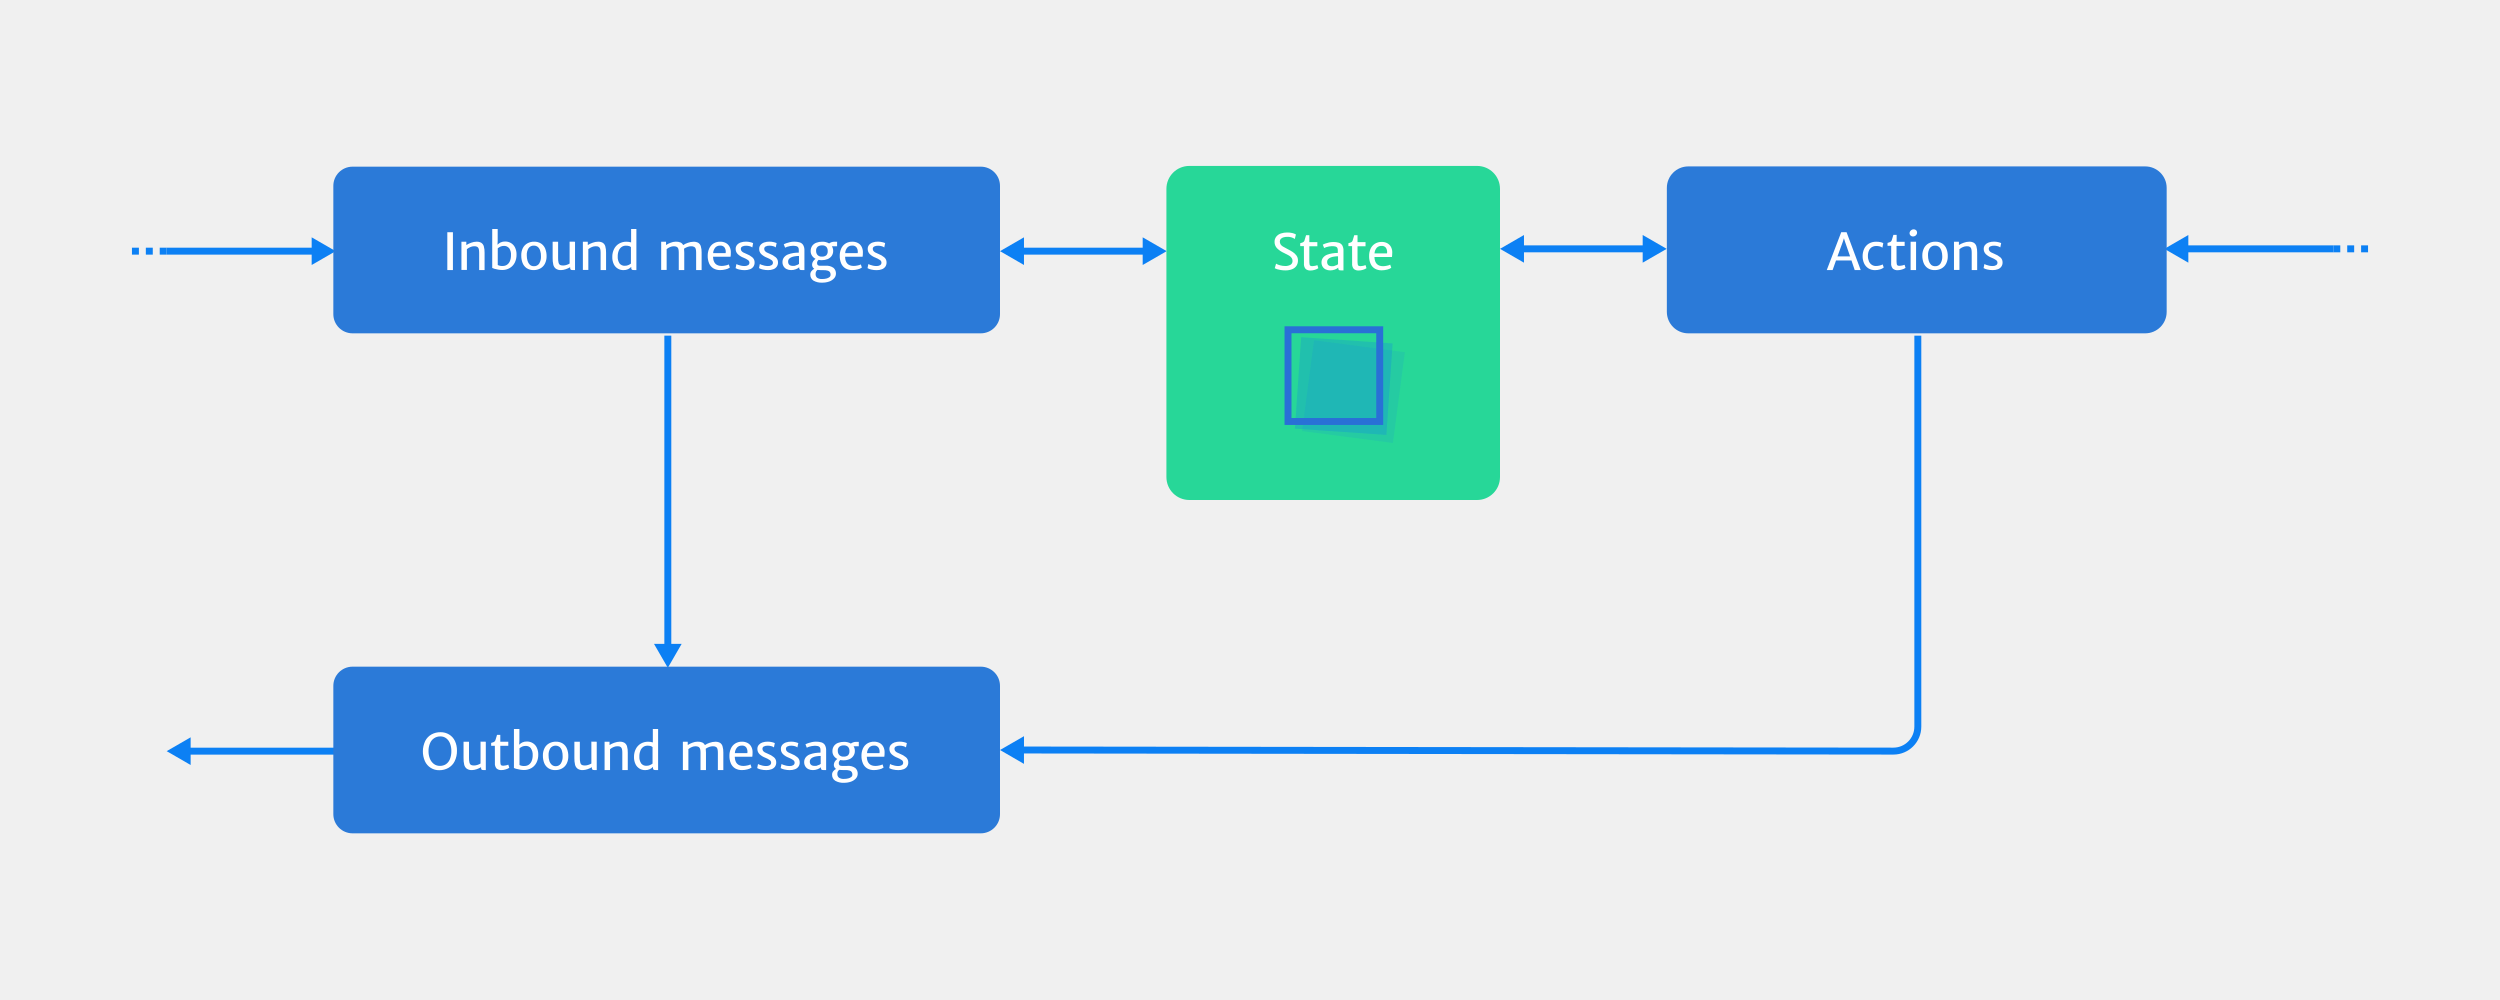
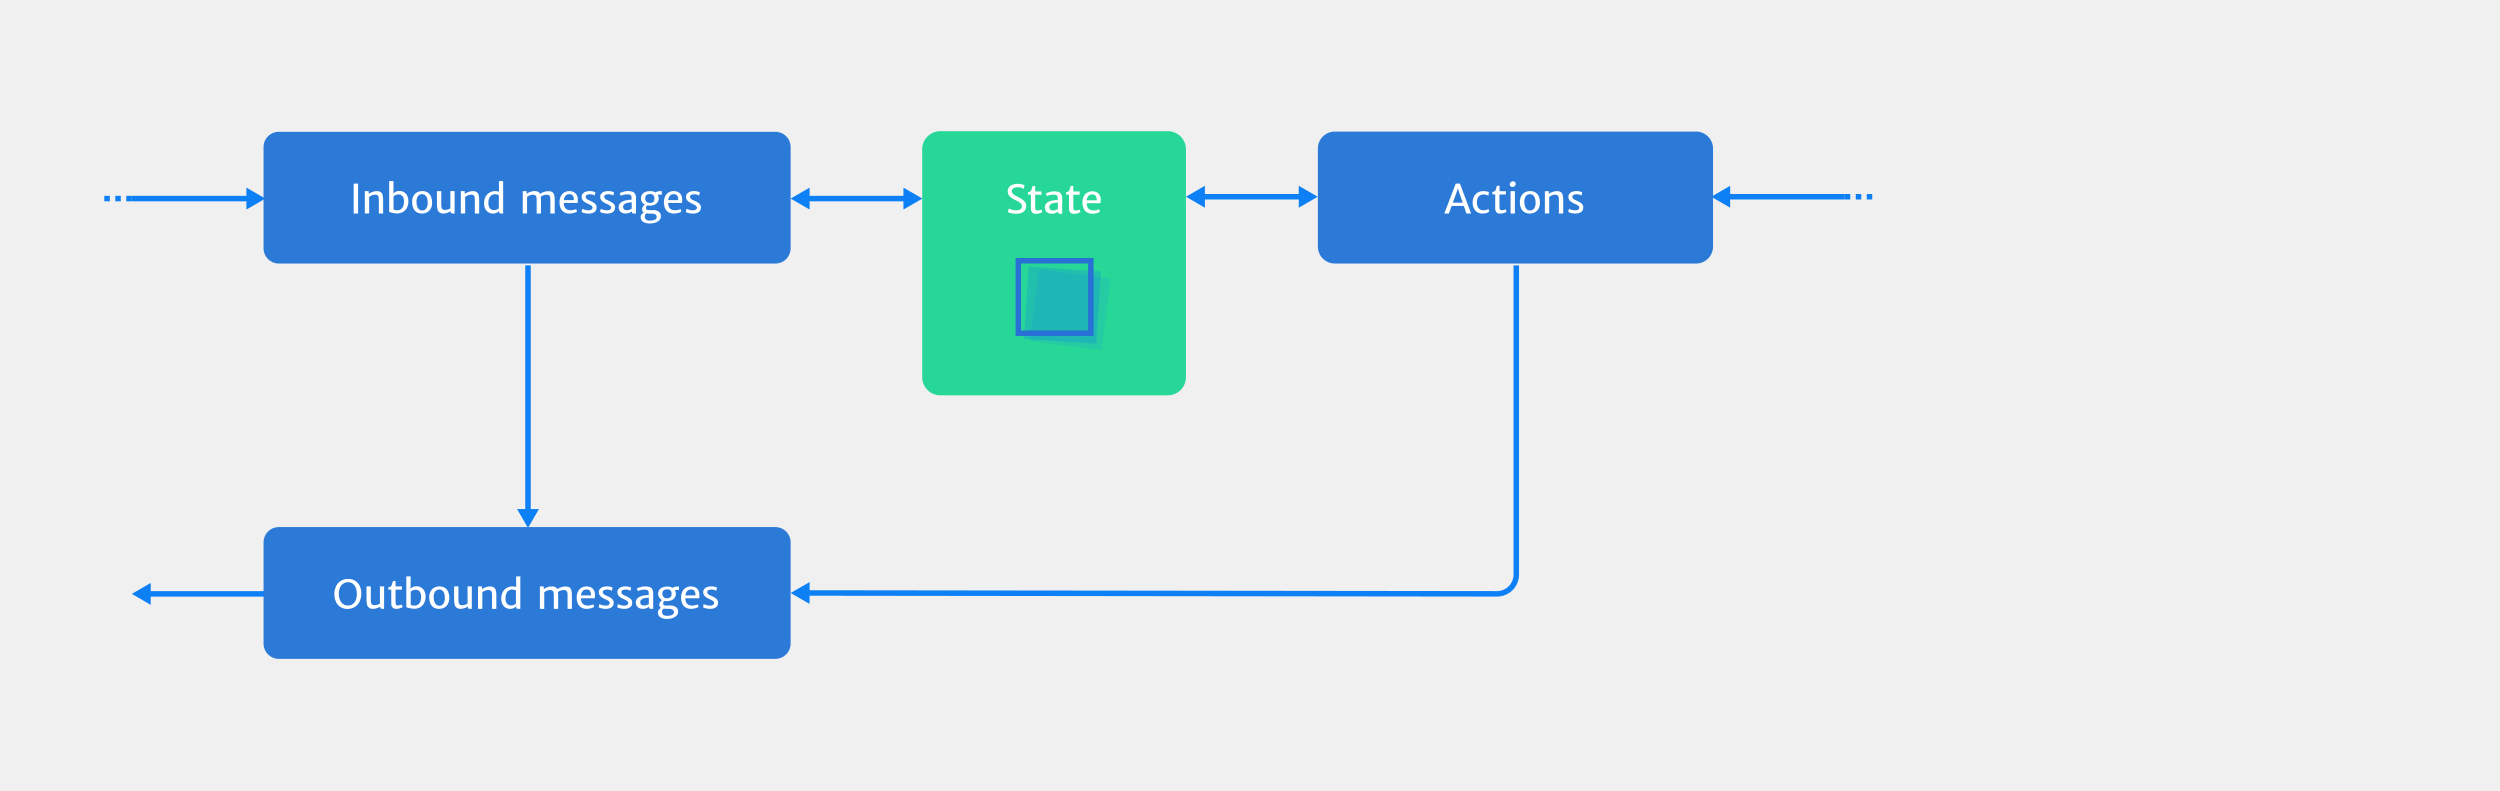
- <svg xmlns="http://www.w3.org/2000/svg" id="Layer_1" data-name="Layer 1" viewBox="0 0 1080 432">
+ <svg xmlns="http://www.w3.org/2000/svg" id="Layer_1" data-name="Layer 1" viewBox="0 0 1366 432">
  <defs>
    <style>.cls-1,.cls-9{fill:none;}.cls-1,.cls-3{stroke:#0c80f4;}.cls-1,.cls-3,.cls-9{stroke-miterlimit:10;stroke-width:3px;}.cls-2{fill:#0c80f4;}.cls-3,.cls-5{fill:#fff;}.cls-3{stroke-dasharray:3 3;}.cls-4{fill:#2b7ad8;}.cls-6{fill:#27d798;}.cls-7,.cls-8{fill:#0f6df7;}.cls-7{opacity:0.22;}.cls-8{opacity:0.11;}.cls-9{stroke:#2970d6;}</style>
  </defs>
  <line class="cls-1" x1="440.61" y1="108.5" x2="495.39" y2="108.5" />
  <polygon class="cls-2" points="442.36 114.48 432 108.5 442.36 102.52 442.36 114.48" />
  <polygon class="cls-2" points="493.64 114.48 504 108.5 493.64 102.52 493.64 114.48" />
  <line class="cls-1" x1="656.61" y1="107.5" x2="711.39" y2="107.5" />
  <polygon class="cls-2" points="658.36 113.48 648 107.5 658.36 101.52 658.36 113.48" />
  <polygon class="cls-2" points="709.64 113.48 720 107.5 709.64 101.52 709.64 113.48" />
  <line class="cls-1" x1="72" y1="108.5" x2="136.39" y2="108.5" />
  <polygon class="cls-2" points="134.64 114.48 145 108.5 134.64 102.52 134.64 114.48" />
  <line class="cls-3" x1="72" y1="108.5" x2="54" y2="108.5" />
  <line class="cls-3" x1="1008" y1="107.5" x2="1026" y2="107.5" />
  <line class="cls-1" x1="288.5" y1="145" x2="288.5" y2="279.89" />
  <polygon class="cls-2" points="282.52 278.14 288.5 288.5 294.48 278.14 282.52 278.14" />
  <path class="cls-1" d="M440.61,324l377.32.48a10.56,10.56,0,0,0,10.57-10.56V145" />
  <polygon class="cls-2" points="442.35 330 432 324 442.37 318.03 442.35 330" />
  <line class="cls-1" x1="145" y1="324.5" x2="80.61" y2="324.5" />
  <polygon class="cls-2" points="82.36 318.52 72 324.5 82.36 330.48 82.36 318.52" />
  <line class="cls-1" x1="1008" y1="107.5" x2="943.61" y2="107.5" />
  <polygon class="cls-2" points="945.36 101.52 935 107.5 945.36 113.48 945.36 101.52" />
  <rect class="cls-4" x="144" y="72" width="288" height="72" rx="8.3" />
  <rect class="cls-4" x="144" y="288" width="288" height="72" rx="8.3" />
  <path class="cls-5" d="M195.66,100.32v16.35h-2.42V100.32Z" />
  <path class="cls-5" d="M201.45,104.42v1.44a9.85,9.85,0,0,1,2.08-1,7,7,0,0,1,2.37-.45,3.82,3.82,0,0,1,2,.47,2.69,2.69,0,0,1,1.1,1.49,9.37,9.37,0,0,1,.34,2.78v7.52H207v-7.5a6.28,6.28,0,0,0-.17-1.61,1.49,1.49,0,0,0-.59-.89,2.15,2.15,0,0,0-1.24-.29h-.29a4,4,0,0,0-1.48.34,6.54,6.54,0,0,0-1.53.9v9h-2.36V104.42Z" />
  <path class="cls-5" d="M220.74,105a4.52,4.52,0,0,1,1.75,1.91,6.81,6.81,0,0,1,.65,3.14,7.42,7.42,0,0,1-.76,3.42,5.7,5.7,0,0,1-2.18,2.33,6.2,6.2,0,0,1-3.23.84,10.61,10.61,0,0,1-1.71-.15,14.08,14.08,0,0,1-1.62-.36,4.46,4.46,0,0,1-1-.37V98.93H215V104l-.08,1.72a4.83,4.83,0,0,1,1.36-1,4.48,4.48,0,0,1,2-.39A4.79,4.79,0,0,1,220.74,105Zm-.79,2.23a2.74,2.74,0,0,0-2.29-1,3.45,3.45,0,0,0-1.45.3,6,6,0,0,0-1.18.73v7.23a4.29,4.29,0,0,0,2.21.41,3.13,3.13,0,0,0,1.8-.54,3.52,3.52,0,0,0,1.25-1.58,6.38,6.38,0,0,0,.45-2.52A4.86,4.86,0,0,0,220,107.27Z" />
  <path class="cls-5" d="M225.86,107.17a4.89,4.89,0,0,1,2-2.06,5.79,5.79,0,0,1,2.88-.7,5.24,5.24,0,0,1,3.06.84,4.83,4.83,0,0,1,1.76,2.24,8.51,8.51,0,0,1,.56,3.16,6.87,6.87,0,0,1-.72,3.27,4.83,4.83,0,0,1-2,2.06,5.83,5.83,0,0,1-2.89.7,5.2,5.2,0,0,1-3-.84,4.83,4.83,0,0,1-1.76-2.24,8.51,8.51,0,0,1-.56-3.16A6.87,6.87,0,0,1,225.86,107.17Zm7.51,1.16a3.52,3.52,0,0,0-1-1.63,2.65,2.65,0,0,0-1.75-.59,2.62,2.62,0,0,0-2.28,1.09,5.34,5.34,0,0,0-.77,3.13,7.73,7.73,0,0,0,.34,2.38,3.85,3.85,0,0,0,1,1.68,2.52,2.52,0,0,0,1.73.61,2.58,2.58,0,0,0,2.28-1.13,5.53,5.53,0,0,0,.78-3.18A7.43,7.43,0,0,0,233.37,108.33Z" />
  <path class="cls-5" d="M248.41,104.42v12.26h-.92a2.33,2.33,0,0,1-.66-.07.59.59,0,0,1-.38-.27,1.1,1.1,0,0,1-.14-.61v-.3a9.85,9.85,0,0,1-1.93.88,6.48,6.48,0,0,1-2,.37,3.61,3.61,0,0,1-2.29-.63,3,3,0,0,1-1.07-1.73,11.76,11.76,0,0,1-.28-2.84v-7.06h2.36v7a7.67,7.67,0,0,0,.22,2.17,1.37,1.37,0,0,0,.68.9,3.31,3.31,0,0,0,1.34.21,4.69,4.69,0,0,0,1.46-.27,6,6,0,0,0,1.27-.57v-9.47Z" />
  <path class="cls-5" d="M253.93,104.42v1.44a9.85,9.85,0,0,1,2.08-1,7,7,0,0,1,2.37-.45,3.8,3.8,0,0,1,2,.47,2.69,2.69,0,0,1,1.1,1.49,9.37,9.37,0,0,1,.34,2.78v7.52h-2.36v-7.5a6.84,6.84,0,0,0-.16-1.61,1.55,1.55,0,0,0-.6-.89,2.15,2.15,0,0,0-1.24-.29h-.29a4,4,0,0,0-1.48.34,6.54,6.54,0,0,0-1.53.9v9h-2.36V104.42Z" />
  <path class="cls-5" d="M274.92,98.93v17.75h-1a2.4,2.4,0,0,1-.67-.07.66.66,0,0,1-.4-.27,1,1,0,0,1-.15-.61v-.44a4.77,4.77,0,0,1-1.37,1,4.48,4.48,0,0,1-2,.4,4.63,4.63,0,0,1-2.42-.64,4.52,4.52,0,0,1-1.75-1.91,6.83,6.83,0,0,1-.65-3.15,7.41,7.41,0,0,1,.76-3.41,5.63,5.63,0,0,1,2.15-2.33,6.2,6.2,0,0,1,3.22-.83,6.73,6.73,0,0,1,2,.3l0-.66V98.93Zm-7.27,14.89a2.73,2.73,0,0,0,2.28,1,3.69,3.69,0,0,0,1.46-.28,5.42,5.42,0,0,0,1.17-.66v-7.14a1.92,1.92,0,0,0-.86-.46,5.13,5.13,0,0,0-1.35-.15,3.12,3.12,0,0,0-1.79.54,3.55,3.55,0,0,0-1.25,1.59,6.38,6.38,0,0,0-.45,2.52A4.91,4.91,0,0,0,267.65,113.82Z" />
  <path class="cls-5" d="M301.61,104.87a2.65,2.65,0,0,1,1.13,1.47,8.54,8.54,0,0,1,.36,2.76v7.57h-2.37v-7.49a6.46,6.46,0,0,0-.17-1.65,1.37,1.37,0,0,0-.65-.87,2.86,2.86,0,0,0-1.41-.28,4.34,4.34,0,0,0-1.48.29,6,6,0,0,0-1.52.77,11.75,11.75,0,0,1,.1,1.66v7.57h-2.37v-7.49a6.46,6.46,0,0,0-.17-1.65,1.41,1.41,0,0,0-.66-.87,2.82,2.82,0,0,0-1.4-.28,4.16,4.16,0,0,0-1.48.33,5.9,5.9,0,0,0-1.53.91v9h-2.36V104.42h2.1l0,1.43a9.52,9.52,0,0,1,2-1,6.09,6.09,0,0,1,2.24-.45,4.84,4.84,0,0,1,2,.34,2.36,2.36,0,0,1,1.15,1.14,8.32,8.32,0,0,1,2.07-1,7.34,7.34,0,0,1,2.42-.44A3.9,3.9,0,0,1,301.61,104.87Z" />
  <path class="cls-5" d="M315.7,110.1a5.62,5.62,0,0,1-.1.8h-7.55s0,.12,0,.21c.12,2.52,1.36,3.78,3.74,3.78a8,8,0,0,0,1.63-.2,5.08,5.08,0,0,0,1.42-.46l.45,1.35a4.67,4.67,0,0,1-1.8.79,9.19,9.19,0,0,1-2.34.31,5.67,5.67,0,0,1-2.94-.73,4.63,4.63,0,0,1-1.85-2.12,8,8,0,0,1-.63-3.32,7.46,7.46,0,0,1,.63-3.14,4.9,4.9,0,0,1,1.85-2.17,5.4,5.4,0,0,1,3-.79,5,5,0,0,1,2.24.5,3.89,3.89,0,0,1,1.62,1.5,4.93,4.93,0,0,1,.65,2.41C315.72,109.37,315.71,109.79,315.7,110.1Zm-2.17-1.23a3.35,3.35,0,0,0-.56-2,2.16,2.16,0,0,0-1.89-.77,2.75,2.75,0,0,0-2,.76,4,4,0,0,0-1,2.48h5.39C313.52,109.12,313.53,109,313.53,108.87Z" />
  <path class="cls-5" d="M318.84,114.4a11.23,11.23,0,0,0,1.28.37,7.23,7.23,0,0,0,1.45.16,2.85,2.85,0,0,0,1.62-.39,1.23,1.23,0,0,0,.56-1.07,1.36,1.36,0,0,0-.64-1.13,9.06,9.06,0,0,0-1.88-1,7.36,7.36,0,0,1-2.52-1.56,3.06,3.06,0,0,1-.9-2.26,2.55,2.55,0,0,1,.59-1.72,3.54,3.54,0,0,1,1.58-1.06,6.92,6.92,0,0,1,2.26-.35,7.39,7.39,0,0,1,1.85.22,6,6,0,0,1,1.25.41L325,106.9a2.79,2.79,0,0,0-1.06-.52,5.54,5.54,0,0,0-1.58-.23,3.45,3.45,0,0,0-1.72.35,1.09,1.09,0,0,0-.6,1,1.5,1.5,0,0,0,.27.9,2.57,2.57,0,0,0,.78.66,11.91,11.91,0,0,0,1.33.6,8.87,8.87,0,0,1,2.57,1.49,2.79,2.79,0,0,1,1,2.23,3.07,3.07,0,0,1-.52,1.81,3.13,3.13,0,0,1-1.49,1.13,6.21,6.21,0,0,1-2.31.39,9.86,9.86,0,0,1-2.31-.27,4.71,4.71,0,0,1-1.58-.6l.35-1.76A4.6,4.6,0,0,0,318.84,114.4Z" />
  <path class="cls-5" d="M329,114.4a11,11,0,0,0,1.27.37,7.31,7.31,0,0,0,1.45.16,2.81,2.81,0,0,0,1.62-.39,1.22,1.22,0,0,0,.57-1.07,1.39,1.39,0,0,0-.64-1.13,9.46,9.46,0,0,0-1.89-1,7.56,7.56,0,0,1-2.52-1.56,3.05,3.05,0,0,1-.89-2.26,2.59,2.59,0,0,1,.58-1.72,3.57,3.57,0,0,1,1.59-1.06,6.81,6.81,0,0,1,2.25-.35,7.41,7.41,0,0,1,1.86.22,6.22,6.22,0,0,1,1.25.41l-.39,1.86a2.88,2.88,0,0,0-1.06-.52,5.59,5.59,0,0,0-1.58-.23,3.5,3.5,0,0,0-1.73.35,1.08,1.08,0,0,0-.59,1,1.5,1.5,0,0,0,.27.9,2.35,2.35,0,0,0,.78.66,12.52,12.52,0,0,0,1.32.6,8.8,8.8,0,0,1,2.58,1.49,2.82,2.82,0,0,1,1,2.23,3,3,0,0,1-2,2.94,6.12,6.12,0,0,1-2.3.39,9.89,9.89,0,0,1-2.32-.27,4.9,4.9,0,0,1-1.58-.6l.35-1.76A4.41,4.41,0,0,0,329,114.4Z" />
  <path class="cls-5" d="M345.51,104.72a2.67,2.67,0,0,1,1.47,1.15,4.36,4.36,0,0,1,.53,2.34v8.47h-1a2.75,2.75,0,0,1-.73-.07.64.64,0,0,1-.39-.3,1.57,1.57,0,0,1-.13-.75v-.09a4.51,4.51,0,0,1-1.48.85,5.45,5.45,0,0,1-2,.36,4.32,4.32,0,0,1-1.94-.42,3.1,3.1,0,0,1-1.33-1.2,3.42,3.42,0,0,1-.48-1.83,3.3,3.3,0,0,1,.63-2,4.07,4.07,0,0,1,1.75-1.31,11.43,11.43,0,0,1,2.26-.6,15.91,15.91,0,0,1,2.41-.19V108a2,2,0,0,0-.28-1.16,1.32,1.32,0,0,0-.82-.52,6.6,6.6,0,0,0-1.51-.14,6.84,6.84,0,0,0-1.19.13,10.52,10.52,0,0,0-1.26.32,3.87,3.87,0,0,0-.86.37l-.58-1.47a5.64,5.64,0,0,1,1-.44,13.21,13.21,0,0,1,1.68-.48,8.25,8.25,0,0,1,1.81-.21A7.59,7.59,0,0,1,345.51,104.72Zm-1.9,10a5.3,5.3,0,0,0,1-.36,1.91,1.91,0,0,0,.56-.36v-3.43a11.73,11.73,0,0,0-1.77.15,5.78,5.78,0,0,0-1.59.44,3.1,3.1,0,0,0-1,.73,1.66,1.66,0,0,0-.35,1.09c0,1.26.7,1.89,2.12,1.89A4.1,4.1,0,0,0,343.61,114.77Z" />
  <path class="cls-5" d="M361.62,106.38h-2.24a3.81,3.81,0,0,1,.55,2,3.67,3.67,0,0,1-.65,2.18,4.05,4.05,0,0,1-1.76,1.38,6.51,6.51,0,0,1-2.52.46,5.57,5.57,0,0,1-1.34-.14,1.71,1.71,0,0,0-.49.57,1.43,1.43,0,0,0-.19.71,1.23,1.23,0,0,0,.3,1,1.69,1.69,0,0,0,1.09.27h2.23a5.11,5.11,0,0,1,3.53.94,3.21,3.21,0,0,1,1,2.43,3,3,0,0,1-.8,2.06,5.14,5.14,0,0,1-2.14,1.39,8.83,8.83,0,0,1-3,.48,6.91,6.91,0,0,1-3.78-.88,3,3,0,0,1-1.36-2.66,2.26,2.26,0,0,1,.51-1.46,4,4,0,0,1,1.2-1,2,2,0,0,1-.94-1.82,2.58,2.58,0,0,1,.4-1.32,3.79,3.79,0,0,1,1.1-1.16,3.9,3.9,0,0,1-1.55-1.37,3.42,3.42,0,0,1-.56-1.94,3.85,3.85,0,0,1,.64-2.27,3.78,3.78,0,0,1,1.77-1.36,6.8,6.8,0,0,1,2.56-.45,5.6,5.6,0,0,1,3,.74,3.69,3.69,0,0,1,1-.53,4,4,0,0,1,1.26-.21h1.19Zm-8.48,10.21a2.38,2.38,0,0,0-.58.7,2.09,2.09,0,0,0-.21,1A2,2,0,0,0,353,120a3.55,3.55,0,0,0,2.2.54,7.29,7.29,0,0,0,1.8-.21,3.37,3.37,0,0,0,1.32-.61,1.24,1.24,0,0,0,.49-1,2.19,2.19,0,0,0-.25-1.12,1.59,1.59,0,0,0-.91-.66,5.73,5.73,0,0,0-1.87-.23h-1.09A13.47,13.47,0,0,1,353.14,116.59Zm3.79-6.27a2.32,2.32,0,0,0,.64-1.87,2.53,2.53,0,0,0-.6-1.82,2.42,2.42,0,0,0-1.81-.62,3.09,3.09,0,0,0-1.89.53,2.14,2.14,0,0,0-.71,1.86,2.53,2.53,0,0,0,.61,1.76,2.38,2.38,0,0,0,1.88.7A2.83,2.83,0,0,0,356.93,110.32Z" />
  <path class="cls-5" d="M372.74,110.1a5.62,5.62,0,0,1-.1.8h-7.55a1.22,1.22,0,0,1,0,.21q.18,3.78,3.74,3.78a8,8,0,0,0,1.63-.2,5.08,5.08,0,0,0,1.42-.46l.45,1.35a4.62,4.62,0,0,1-1.79.79,9.32,9.32,0,0,1-2.35.31,5.67,5.67,0,0,1-2.94-.73,4.63,4.63,0,0,1-1.85-2.12,8,8,0,0,1-.63-3.32,7.46,7.46,0,0,1,.63-3.14,5,5,0,0,1,1.86-2.17,5.36,5.36,0,0,1,3-.79,5,5,0,0,1,2.24.5,3.83,3.83,0,0,1,1.62,1.5,4.93,4.93,0,0,1,.65,2.41C372.76,109.37,372.75,109.79,372.74,110.1Zm-2.17-1.23a3.35,3.35,0,0,0-.56-2,2.16,2.16,0,0,0-1.89-.77,2.71,2.71,0,0,0-2,.76,4,4,0,0,0-1,2.48h5.4C370.56,109.12,370.57,109,370.57,108.87Z" />
  <path class="cls-5" d="M375.88,114.4a11.23,11.23,0,0,0,1.28.37,7.23,7.23,0,0,0,1.45.16,2.85,2.85,0,0,0,1.62-.39,1.23,1.23,0,0,0,.56-1.07,1.36,1.36,0,0,0-.64-1.13,9.33,9.33,0,0,0-1.88-1,7.36,7.36,0,0,1-2.52-1.56,3.06,3.06,0,0,1-.9-2.26,2.55,2.55,0,0,1,.59-1.72,3.54,3.54,0,0,1,1.58-1.06,6.92,6.92,0,0,1,2.26-.35,7.39,7.39,0,0,1,1.85.22,6,6,0,0,1,1.25.41L382,106.9a2.79,2.79,0,0,0-1.06-.52,5.59,5.59,0,0,0-1.58-.23,3.45,3.45,0,0,0-1.72.35,1.09,1.09,0,0,0-.6,1,1.5,1.5,0,0,0,.27.9,2.57,2.57,0,0,0,.78.66,12.52,12.52,0,0,0,1.32.6,8.8,8.8,0,0,1,2.58,1.49,2.79,2.79,0,0,1,1,2.23,3.07,3.07,0,0,1-.52,1.81,3.13,3.13,0,0,1-1.49,1.13,6.21,6.21,0,0,1-2.31.39,9.86,9.86,0,0,1-2.31-.27,4.88,4.88,0,0,1-1.59-.6l.36-1.76A4.22,4.22,0,0,0,375.88,114.4Z" />
  <rect class="cls-4" x="720.08" y="71.89" width="215.92" height="72.11" rx="9.27" />
  <path class="cls-5" d="M799.84,112.53h-6.69l-1.46,4.14h-2.53l6.25-16.35h2.31l6.1,16.35h-2.59Zm-.6-1.78-2.2-6.34-.46-1.48-.47,1.48-2.32,6.34Z" />
  <path class="cls-5" d="M812.42,104.61a4.06,4.06,0,0,1,1.16.43L813.2,107a3.3,3.3,0,0,0-1.16-.56,6.11,6.11,0,0,0-1.59-.18,3.45,3.45,0,0,0-1.72.45,3.29,3.29,0,0,0-1.29,1.43,5.29,5.29,0,0,0-.5,2.44,5.55,5.55,0,0,0,.45,2.34,3.41,3.41,0,0,0,1.24,1.49,3.15,3.15,0,0,0,1.76.5,6.43,6.43,0,0,0,1.65-.21,5.17,5.17,0,0,0,1.27-.47l.48,1.31a4.06,4.06,0,0,1-1.58.84,7.4,7.4,0,0,1-2.17.32,5.26,5.26,0,0,1-2.9-.78,5,5,0,0,1-1.85-2.14,7.15,7.15,0,0,1-.64-3.09,7.55,7.55,0,0,1,.67-3.21,5.16,5.16,0,0,1,2-2.23,6,6,0,0,1,3.24-.82A7.88,7.88,0,0,1,812.42,104.61Z" />
  <path class="cls-5" d="M817,106.2h-1.59v-1.27l.39-.12c.33-.09.57-.18.73-.24a1.13,1.13,0,0,0,.41-.27,1.26,1.26,0,0,0,.29-.48c.11-.28.26-.8.47-1.54l.24-.81h1.41v3h3.46v1.78H819.3v6.09a10.6,10.6,0,0,0,.1,1.7.89.89,0,0,0,.36.65,2,2,0,0,0,.9.15,5.17,5.17,0,0,0,1.12-.15,4.94,4.94,0,0,0,1-.3l.41,1.34a5,5,0,0,1-1.51.69,6.1,6.1,0,0,1-1.87.31,3,3,0,0,1-2.09-.66,3.14,3.14,0,0,1-.74-2.4Z" />
  <path class="cls-5" d="M825.18,99.91a1.84,1.84,0,0,1,.66-.61,1.71,1.71,0,0,1,.83-.23,1.5,1.5,0,0,1,1.12.41,1.44,1.44,0,0,1,.39,1,1.52,1.52,0,0,1-.25.86,1.67,1.67,0,0,1-.64.6,1.71,1.71,0,0,1-.85.22,1.6,1.6,0,0,1-.75-.18,1.45,1.45,0,0,1-.56-.51,1.49,1.49,0,0,1-.2-.76A1.5,1.5,0,0,1,825.18,99.91Zm2.56,4.51v12.25h-2.36V104.42Z" />
  <path class="cls-5" d="M831.18,107.17a4.89,4.89,0,0,1,2-2.06,5.79,5.79,0,0,1,2.88-.7,5.21,5.21,0,0,1,3.06.84,4.83,4.83,0,0,1,1.76,2.24,8.51,8.51,0,0,1,.56,3.16,6.87,6.87,0,0,1-.72,3.27,4.83,4.83,0,0,1-2,2.06,5.83,5.83,0,0,1-2.89.7,5.2,5.2,0,0,1-3.05-.84A4.83,4.83,0,0,1,831,113.6a8.51,8.51,0,0,1-.56-3.16A6.87,6.87,0,0,1,831.18,107.17Zm7.52,1.16a3.62,3.62,0,0,0-1-1.63,2.65,2.65,0,0,0-1.75-.59,2.6,2.6,0,0,0-2.27,1.09,5.34,5.34,0,0,0-.78,3.13,7.73,7.73,0,0,0,.34,2.38,3.85,3.85,0,0,0,1,1.68A2.54,2.54,0,0,0,836,115a2.58,2.58,0,0,0,2.28-1.13,5.53,5.53,0,0,0,.78-3.18A7.73,7.73,0,0,0,838.7,108.33Z" />
  <path class="cls-5" d="M846.25,104.42v1.44a9.85,9.85,0,0,1,2.08-1,7,7,0,0,1,2.37-.45,3.82,3.82,0,0,1,2,.47,2.69,2.69,0,0,1,1.1,1.49,9.37,9.37,0,0,1,.34,2.78v7.52h-2.36v-7.5a6.28,6.28,0,0,0-.17-1.61,1.49,1.49,0,0,0-.59-.89,2.15,2.15,0,0,0-1.24-.29h-.29a4,4,0,0,0-1.48.34,6.54,6.54,0,0,0-1.53.9v9h-2.36V104.42Z" />
  <path class="cls-5" d="M858,114.4a11.23,11.23,0,0,0,1.28.37,7.23,7.23,0,0,0,1.45.16,2.85,2.85,0,0,0,1.62-.39,1.21,1.21,0,0,0,.56-1.07,1.36,1.36,0,0,0-.64-1.13,9.06,9.06,0,0,0-1.88-1,7.56,7.56,0,0,1-2.52-1.56,3.06,3.06,0,0,1-.9-2.26,2.6,2.6,0,0,1,.59-1.72,3.59,3.59,0,0,1,1.58-1.06,6.92,6.92,0,0,1,2.26-.35,7.41,7.41,0,0,1,1.86.22,5.86,5.86,0,0,1,1.24.41l-.38,1.86a2.85,2.85,0,0,0-1.07-.52,5.54,5.54,0,0,0-1.58-.23,3.48,3.48,0,0,0-1.72.35,1.09,1.09,0,0,0-.6,1,1.51,1.51,0,0,0,.28.9,2.35,2.35,0,0,0,.78.66,10.88,10.88,0,0,0,1.32.6,9.07,9.07,0,0,1,2.58,1.49,2.82,2.82,0,0,1,1,2.23,3,3,0,0,1-2,2.94,6.19,6.19,0,0,1-2.3.39,9.89,9.89,0,0,1-2.32-.27,4.8,4.8,0,0,1-1.58-.6l.35-1.76A4.6,4.6,0,0,0,858,114.4Z" />
  <path class="cls-5" d="M183.71,320.07a6.76,6.76,0,0,1,2.73-2.82,7.89,7.89,0,0,1,3.87-.94,6.94,6.94,0,0,1,3.72,1,6.52,6.52,0,0,1,2.49,2.77,9.4,9.4,0,0,1,.89,4.19,10,10,0,0,1-1,4.6,6.66,6.66,0,0,1-2.69,2.86,7.79,7.79,0,0,1-3.93,1,6.63,6.63,0,0,1-6.23-3.9,10.52,10.52,0,0,1,.13-8.71Zm10.72,1.17a5.11,5.11,0,0,0-1.61-2.26,4,4,0,0,0-2.59-.85A4.71,4.71,0,0,0,185.8,321a8.31,8.31,0,0,0-.68,3.54,8.43,8.43,0,0,0,.57,3.14,5.32,5.32,0,0,0,1.69,2.31,4.23,4.23,0,0,0,2.68.87,4.64,4.64,0,0,0,2.61-.74,4.74,4.74,0,0,0,1.71-2.2,9.18,9.18,0,0,0,.6-3.52A8.59,8.59,0,0,0,194.43,321.24Z" />
  <path class="cls-5" d="M209.87,320.42v12.26H209a2.45,2.45,0,0,1-.67-.07.62.62,0,0,1-.38-.27,1.11,1.11,0,0,1-.13-.61v-.3a10.13,10.13,0,0,1-1.93.88,6.59,6.59,0,0,1-2,.37,3.63,3.63,0,0,1-2.29-.63,3.06,3.06,0,0,1-1.07-1.73,11.76,11.76,0,0,1-.28-2.84v-7.06h2.36v7a8,8,0,0,0,.22,2.16,1.4,1.4,0,0,0,.68.9,3.37,3.37,0,0,0,1.35.21,4.63,4.63,0,0,0,1.45-.27,6.07,6.07,0,0,0,1.28-.57v-9.47Z" />
  <path class="cls-5" d="M213.77,322.2h-1.59v-1.27l.39-.12c.33-.09.57-.18.73-.24a1,1,0,0,0,.41-.27,1.26,1.26,0,0,0,.29-.48c.11-.28.26-.8.47-1.54l.24-.81h1.42v2.95h3.45v1.78h-3.45v6.09a10.93,10.93,0,0,0,.09,1.7.92.92,0,0,0,.36.65,2,2,0,0,0,.9.15,5.17,5.17,0,0,0,1.12-.15,4.72,4.72,0,0,0,1-.3l.41,1.34a5,5,0,0,1-1.51.69,6.1,6.1,0,0,1-1.87.31,3,3,0,0,1-2.09-.66,3.14,3.14,0,0,1-.74-2.4Z" />
  <path class="cls-5" d="M230.12,321a4.46,4.46,0,0,1,1.75,1.91,6.81,6.81,0,0,1,.66,3.14,7.42,7.42,0,0,1-.77,3.42,5.62,5.62,0,0,1-2.17,2.33,6.21,6.21,0,0,1-3.24.84,10.39,10.39,0,0,1-1.7-.15,13.82,13.82,0,0,1-1.63-.36,4.32,4.32,0,0,1-1-.37V314.93h2.36V320l-.09,1.72a5,5,0,0,1,1.36-1,4.56,4.56,0,0,1,2-.39A4.77,4.77,0,0,1,230.12,321Zm-.79,2.23a2.73,2.73,0,0,0-2.29-1,3.52,3.52,0,0,0-1.45.3,5.66,5.66,0,0,0-1.17.73v7.23a4.25,4.25,0,0,0,2.2.41,3.16,3.16,0,0,0,1.81-.54,3.51,3.51,0,0,0,1.24-1.58,6.38,6.38,0,0,0,.45-2.52A4.79,4.79,0,0,0,229.33,323.27Z" />
  <path class="cls-5" d="M235.25,323.17a4.87,4.87,0,0,1,2-2.06,5.85,5.85,0,0,1,2.88-.7,5.21,5.21,0,0,1,3.06.84,4.83,4.83,0,0,1,1.76,2.24,8.32,8.32,0,0,1,.56,3.16,6.87,6.87,0,0,1-.72,3.27,4.87,4.87,0,0,1-2,2.06,5.86,5.86,0,0,1-2.89.7,5.18,5.18,0,0,1-3.05-.84,4.85,4.85,0,0,1-1.77-2.24,8.52,8.52,0,0,1-.55-3.16A6.75,6.75,0,0,1,235.25,323.17Zm7.51,1.16a3.54,3.54,0,0,0-1-1.63,2.9,2.9,0,0,0-4,.5,5.34,5.34,0,0,0-.78,3.13,8,8,0,0,0,.34,2.38,3.78,3.78,0,0,0,1.05,1.68A2.51,2.51,0,0,0,240,331a2.57,2.57,0,0,0,2.27-1.13,5.45,5.45,0,0,0,.79-3.18A7.72,7.72,0,0,0,242.76,324.33Z" />
  <path class="cls-5" d="M257.79,320.42v12.26h-.91a2.45,2.45,0,0,1-.67-.07.62.62,0,0,1-.38-.27,1.11,1.11,0,0,1-.13-.61v-.3a10.13,10.13,0,0,1-1.93.88,6.59,6.59,0,0,1-2,.37,3.63,3.63,0,0,1-2.29-.63,3.06,3.06,0,0,1-1.07-1.73,11.76,11.76,0,0,1-.28-2.84v-7.06h2.36v7a8,8,0,0,0,.22,2.16,1.4,1.4,0,0,0,.68.9,3.37,3.37,0,0,0,1.35.21,4.63,4.63,0,0,0,1.45-.27,6.07,6.07,0,0,0,1.28-.57v-9.47Z" />
  <path class="cls-5" d="M263.32,320.42v1.44a9.85,9.85,0,0,1,2.08-1,6.88,6.88,0,0,1,2.36-.45,3.8,3.8,0,0,1,2,.47,2.69,2.69,0,0,1,1.1,1.49,9,9,0,0,1,.34,2.78v7.52h-2.36v-7.5a6.34,6.34,0,0,0-.16-1.61,1.58,1.58,0,0,0-.59-.89,2.18,2.18,0,0,0-1.25-.29h-.29a3.86,3.86,0,0,0-1.47.34,6.41,6.41,0,0,0-1.54.9v9.05h-2.36V320.42Z" />
  <path class="cls-5" d="M284.3,314.93v17.75h-1a2.45,2.45,0,0,1-.67-.07.66.66,0,0,1-.4-.27,1.1,1.1,0,0,1-.14-.61v-.44a5,5,0,0,1-1.38,1,4.45,4.45,0,0,1-2,.4,4.68,4.68,0,0,1-2.42-.64,4.44,4.44,0,0,1-1.74-1.91,6.83,6.83,0,0,1-.66-3.15,7.41,7.41,0,0,1,.76-3.41,5.66,5.66,0,0,1,2.16-2.33,6.16,6.16,0,0,1,3.21-.83,6.68,6.68,0,0,1,2,.3l0-.66v-5.12ZM277,329.82a2.71,2.71,0,0,0,2.28,1,3.64,3.64,0,0,0,1.45-.28,5.42,5.42,0,0,0,1.17-.66v-7.14a1.87,1.87,0,0,0-.86-.46,5.11,5.11,0,0,0-1.34-.15,3.13,3.13,0,0,0-1.8.54,3.54,3.54,0,0,0-1.24,1.59,6.38,6.38,0,0,0-.45,2.52A4.85,4.85,0,0,0,277,329.82Z" />
  <path class="cls-5" d="M311,320.87a2.63,2.63,0,0,1,1.12,1.47,8.54,8.54,0,0,1,.36,2.76v7.57h-2.36v-7.49a6,6,0,0,0-.18-1.65,1.37,1.37,0,0,0-.65-.87,2.81,2.81,0,0,0-1.41-.28,4.38,4.38,0,0,0-1.48.29,6.21,6.21,0,0,0-1.52.77,11.75,11.75,0,0,1,.1,1.66v7.57h-2.36v-7.49a6,6,0,0,0-.18-1.65,1.41,1.41,0,0,0-.66-.87,2.79,2.79,0,0,0-1.4-.28,4.11,4.11,0,0,0-1.47.33,5.59,5.59,0,0,0-1.53.91v9.05H295V320.42h2.11v1.43a9.78,9.78,0,0,1,2-1,6.09,6.09,0,0,1,2.24-.45,4.77,4.77,0,0,1,2,.34,2.38,2.38,0,0,1,1.16,1.14,8.07,8.07,0,0,1,2.06-1,7.44,7.44,0,0,1,2.43-.44A3.9,3.9,0,0,1,311,320.87Z" />
  <path class="cls-5" d="M325.08,326.1a5.62,5.62,0,0,1-.1.8h-7.55a1.22,1.22,0,0,1,0,.21q.18,3.78,3.74,3.78a8,8,0,0,0,1.63-.2,5.08,5.08,0,0,0,1.42-.46l.45,1.35a4.62,4.62,0,0,1-1.79.79,9.24,9.24,0,0,1-2.34.31,5.68,5.68,0,0,1-2.95-.73,4.69,4.69,0,0,1-1.85-2.12,8,8,0,0,1-.63-3.32,7.46,7.46,0,0,1,.63-3.14,5,5,0,0,1,1.86-2.17,5.36,5.36,0,0,1,3-.79,5,5,0,0,1,2.24.5,3.78,3.78,0,0,1,1.62,1.5,4.82,4.82,0,0,1,.65,2.41C325.1,325.37,325.09,325.79,325.08,326.1Zm-2.17-1.23a3.42,3.42,0,0,0-.55-2,2.16,2.16,0,0,0-1.9-.77,2.72,2.72,0,0,0-2,.76,3.93,3.93,0,0,0-1,2.48h5.39C322.9,325.12,322.91,325,322.91,324.87Z" />
  <path class="cls-5" d="M328.23,330.4a9.33,9.33,0,0,0,1.27.37,7.23,7.23,0,0,0,1.45.16,2.81,2.81,0,0,0,1.62-.39,1.21,1.21,0,0,0,.56-1.07,1.39,1.39,0,0,0-.63-1.13,9.46,9.46,0,0,0-1.89-1,7.56,7.56,0,0,1-2.52-1.56,3.06,3.06,0,0,1-.9-2.26,2.6,2.6,0,0,1,.59-1.72,3.59,3.59,0,0,1,1.58-1.06,6.92,6.92,0,0,1,2.26-.35,7.41,7.41,0,0,1,1.86.22,5.86,5.86,0,0,1,1.24.41l-.38,1.86a2.85,2.85,0,0,0-1.07-.52,5.47,5.47,0,0,0-1.57-.23,3.5,3.5,0,0,0-1.73.35,1.08,1.08,0,0,0-.59,1,1.5,1.5,0,0,0,.27.9,2.35,2.35,0,0,0,.78.66,11.64,11.64,0,0,0,1.32.6,9.07,9.07,0,0,1,2.58,1.49,2.82,2.82,0,0,1,1,2.23,3.12,3.12,0,0,1-.52,1.81,3.16,3.16,0,0,1-1.5,1.13,6.15,6.15,0,0,1-2.3.39,9.89,9.89,0,0,1-2.32-.27,4.9,4.9,0,0,1-1.58-.6l.35-1.76A4.41,4.41,0,0,0,328.23,330.4Z" />
  <path class="cls-5" d="M338.37,330.4a9.5,9.5,0,0,0,1.28.37,7.23,7.23,0,0,0,1.45.16,2.85,2.85,0,0,0,1.62-.39,1.23,1.23,0,0,0,.56-1.07,1.37,1.37,0,0,0-.64-1.13,9.33,9.33,0,0,0-1.88-1,7.36,7.36,0,0,1-2.52-1.56,3.06,3.06,0,0,1-.9-2.26,2.6,2.6,0,0,1,.59-1.72,3.54,3.54,0,0,1,1.58-1.06,6.92,6.92,0,0,1,2.26-.35,7.39,7.39,0,0,1,1.85.22,6,6,0,0,1,1.25.41l-.39,1.86a2.79,2.79,0,0,0-1.06-.52,5.59,5.59,0,0,0-1.58-.23,3.45,3.45,0,0,0-1.72.35,1.09,1.09,0,0,0-.6,1,1.5,1.5,0,0,0,.27.9,2.57,2.57,0,0,0,.78.66,12.52,12.52,0,0,0,1.32.6,8.8,8.8,0,0,1,2.58,1.49,2.79,2.79,0,0,1,1,2.23,3,3,0,0,1-.52,1.81,3.13,3.13,0,0,1-1.49,1.13,6.21,6.21,0,0,1-2.31.39,9.86,9.86,0,0,1-2.31-.27,4.88,4.88,0,0,1-1.59-.6l.36-1.76A4.22,4.22,0,0,0,338.37,330.4Z" />
  <path class="cls-5" d="M354.89,320.72a2.7,2.7,0,0,1,1.48,1.15,4.36,4.36,0,0,1,.52,2.34v8.47h-1a2.65,2.65,0,0,1-.73-.07.59.59,0,0,1-.39-.3,1.55,1.55,0,0,1-.14-.75v-.09a4.4,4.4,0,0,1-1.48.85,5.41,5.41,0,0,1-2,.36,4.35,4.35,0,0,1-1.94-.42,3.16,3.16,0,0,1-1.33-1.2,3.42,3.42,0,0,1-.48-1.83,3.3,3.3,0,0,1,.63-2,4.1,4.1,0,0,1,1.76-1.31,11.25,11.25,0,0,1,2.26-.6,15.68,15.68,0,0,1,2.4-.19V324a2,2,0,0,0-.27-1.16,1.38,1.38,0,0,0-.83-.52,6.54,6.54,0,0,0-1.51-.14,7,7,0,0,0-1.19.13,10.35,10.35,0,0,0-1.25.32,4,4,0,0,0-.87.37l-.58-1.47a5.83,5.83,0,0,1,1-.44,13,13,0,0,1,1.67-.48,8.32,8.32,0,0,1,1.81-.21A7.54,7.54,0,0,1,354.89,320.72Zm-1.9,10a5.41,5.41,0,0,0,1-.36,2,2,0,0,0,.55-.36v-3.43a12,12,0,0,0-1.77.15,5.8,5.8,0,0,0-1.58.44,2.9,2.9,0,0,0-1,.73,1.61,1.61,0,0,0-.36,1.09c0,1.26.71,1.89,2.12,1.89A4,4,0,0,0,353,330.77Z" />
  <path class="cls-5" d="M371,322.38h-2.25a3.72,3.72,0,0,1,.55,2,3.67,3.67,0,0,1-.64,2.18A4,4,0,0,1,366.9,328a6.47,6.47,0,0,1-2.52.46,5.49,5.49,0,0,1-1.33-.14,1.73,1.73,0,0,0-.5.57,1.43,1.43,0,0,0-.19.71,1.2,1.2,0,0,0,.31,1,1.65,1.65,0,0,0,1.09.27H366a5.1,5.1,0,0,1,3.53.94,3.17,3.17,0,0,1,1,2.43,3,3,0,0,1-.79,2.07,5.26,5.26,0,0,1-2.15,1.38,8.79,8.79,0,0,1-3,.48,6.85,6.85,0,0,1-3.77-.88,3,3,0,0,1-1.36-2.66,2.31,2.31,0,0,1,.5-1.46,3.91,3.91,0,0,1,1.21-1,2,2,0,0,1-.95-1.82,2.68,2.68,0,0,1,.4-1.32,3.71,3.71,0,0,1,1.11-1.16,4,4,0,0,1-1.56-1.37,3.5,3.5,0,0,1-.56-1.94,3.85,3.85,0,0,1,.64-2.27,3.78,3.78,0,0,1,1.77-1.36,6.84,6.84,0,0,1,2.56-.45,5.64,5.64,0,0,1,3,.74,3.43,3.43,0,0,1,1-.53,3.87,3.87,0,0,1,1.26-.21H371Zm-8.49,10.21a2.51,2.51,0,0,0-.57.7,2.09,2.09,0,0,0-.21,1,2,2,0,0,0,.68,1.66,3.57,3.57,0,0,0,2.21.54,7.29,7.29,0,0,0,1.8-.21,3.39,3.39,0,0,0,1.31-.61,1.25,1.25,0,0,0,.5-1,2.18,2.18,0,0,0-.26-1.12,1.56,1.56,0,0,0-.91-.66,5.7,5.7,0,0,0-1.86-.23h-1.1A13.47,13.47,0,0,1,362.52,332.59Zm3.8-6.27a2.32,2.32,0,0,0,.64-1.87,2.53,2.53,0,0,0-.6-1.82,2.44,2.44,0,0,0-1.82-.62,3.09,3.09,0,0,0-1.89.53,2.17,2.17,0,0,0-.71,1.86,2.54,2.54,0,0,0,.62,1.76,2.36,2.36,0,0,0,1.87.7A2.88,2.88,0,0,0,366.32,326.32Z" />
  <path class="cls-5" d="M382.12,326.1a4.47,4.47,0,0,1-.1.8h-7.55a1.22,1.22,0,0,1,0,.21c.13,2.52,1.37,3.78,3.74,3.78a7.94,7.94,0,0,0,1.63-.2,5,5,0,0,0,1.42-.46l.45,1.35a4.62,4.62,0,0,1-1.79.79,9.19,9.19,0,0,1-2.34.31,5.68,5.68,0,0,1-2.95-.73,4.61,4.61,0,0,1-1.84-2.12,7.8,7.8,0,0,1-.64-3.32,7.46,7.46,0,0,1,.63-3.14,5,5,0,0,1,1.86-2.17,5.36,5.36,0,0,1,3-.79,5.09,5.09,0,0,1,2.25.5,3.81,3.81,0,0,1,1.61,1.5,4.82,4.82,0,0,1,.65,2.41C382.14,325.37,382.14,325.79,382.12,326.1ZM380,324.87a3.34,3.34,0,0,0-.55-2,2.16,2.16,0,0,0-1.9-.77,2.74,2.74,0,0,0-2,.76,4,4,0,0,0-1,2.48h5.39C379.94,325.12,380,325,380,324.87Z" />
  <path class="cls-5" d="M385.27,330.4a9.33,9.33,0,0,0,1.27.37,7.23,7.23,0,0,0,1.45.16,2.81,2.81,0,0,0,1.62-.39,1.21,1.21,0,0,0,.56-1.07,1.39,1.39,0,0,0-.63-1.13,9.46,9.46,0,0,0-1.89-1,7.56,7.56,0,0,1-2.52-1.56,3.06,3.06,0,0,1-.9-2.26,2.6,2.6,0,0,1,.59-1.72,3.59,3.59,0,0,1,1.58-1.06,6.92,6.92,0,0,1,2.26-.35,7.41,7.41,0,0,1,1.86.22,5.86,5.86,0,0,1,1.24.41l-.38,1.86a2.85,2.85,0,0,0-1.07-.52,5.47,5.47,0,0,0-1.57-.23,3.5,3.5,0,0,0-1.73.35,1.08,1.08,0,0,0-.59,1,1.5,1.5,0,0,0,.27.9,2.35,2.35,0,0,0,.78.66,11.64,11.64,0,0,0,1.32.6,9.07,9.07,0,0,1,2.58,1.49,2.82,2.82,0,0,1,1,2.23,3.12,3.12,0,0,1-.52,1.81,3.16,3.16,0,0,1-1.5,1.13,6.15,6.15,0,0,1-2.3.39,9.89,9.89,0,0,1-2.32-.27,4.9,4.9,0,0,1-1.58-.6l.35-1.76A4.41,4.41,0,0,0,385.27,330.4Z" />
  <rect class="cls-6" x="503.89" y="71.68" width="144.11" height="144.32" rx="9.9" />
  <path class="cls-5" d="M551.26,113.91a6.32,6.32,0,0,0,1.73.7,7.81,7.81,0,0,0,2.12.3,4.51,4.51,0,0,0,2.43-.54,1.85,1.85,0,0,0,.83-1.68,2.09,2.09,0,0,0-.41-1.29,3.54,3.54,0,0,0-1.11-1q-.71-.42-2.1-1.08a10.13,10.13,0,0,1-3-2,3.86,3.86,0,0,1-1.14-2.77,3.52,3.52,0,0,1,.77-2.37,4.31,4.31,0,0,1,2-1.33,8.38,8.38,0,0,1,2.66-.41,9.12,9.12,0,0,1,2.31.25,5.21,5.21,0,0,1,1.49.6l-.48,1.94a5.44,5.44,0,0,0-3.35-.91,5.39,5.39,0,0,0-1.53.21,2.75,2.75,0,0,0-1.15.65,1.51,1.51,0,0,0-.44,1.09,2.47,2.47,0,0,0,.31,1.28,3.12,3.12,0,0,0,1,.94,20.34,20.34,0,0,0,2,1.09,25.41,25.41,0,0,1,2.3,1.31,6.14,6.14,0,0,1,1.58,1.51,3.43,3.43,0,0,1,.64,2.06,4.16,4.16,0,0,1-.68,2.42,4.08,4.08,0,0,1-1.91,1.45,7.79,7.79,0,0,1-2.86.48,12.42,12.42,0,0,1-1.95-.15,12.58,12.58,0,0,1-1.63-.36,4.64,4.64,0,0,1-1-.42Z" />
  <path class="cls-5" d="M563.28,106.34h-1.59v-1.28l.39-.11a7.24,7.24,0,0,0,.73-.25,1.13,1.13,0,0,0,.41-.27,1.14,1.14,0,0,0,.29-.47c.1-.29.26-.8.47-1.55l.24-.81h1.41v3h3.46v1.79h-3.46v6.08a10.84,10.84,0,0,0,.1,1.71.88.88,0,0,0,.36.64,1.94,1.94,0,0,0,.9.15,5.86,5.86,0,0,0,1.12-.14,4.25,4.25,0,0,0,1-.31l.41,1.34a5.22,5.22,0,0,1-1.51.7,6.39,6.39,0,0,1-1.87.3,3,3,0,0,1-2.09-.66,3.14,3.14,0,0,1-.74-2.4Z" />
  <path class="cls-5" d="M578.38,104.86a2.73,2.73,0,0,1,1.48,1.14,4.41,4.41,0,0,1,.52,2.34v8.47h-1a3.24,3.24,0,0,1-.73-.06.65.65,0,0,1-.39-.3,1.6,1.6,0,0,1-.14-.76v-.08a4.58,4.58,0,0,1-1.48.85,5.62,5.62,0,0,1-2,.35,4.35,4.35,0,0,1-1.94-.42,3.16,3.16,0,0,1-1.33-1.2,3.37,3.37,0,0,1-.48-1.83,3.3,3.3,0,0,1,.63-2,4.1,4.1,0,0,1,1.76-1.31,10.63,10.63,0,0,1,2.26-.59,15.74,15.74,0,0,1,2.4-.2v-1.11a2,2,0,0,0-.27-1.16,1.42,1.42,0,0,0-.83-.52,6.64,6.64,0,0,0-1.51-.13,6.14,6.14,0,0,0-1.19.13,10.38,10.38,0,0,0-1.25.31,4.87,4.87,0,0,0-.87.37l-.58-1.47a6.73,6.73,0,0,1,1-.44,13,13,0,0,1,1.67-.48,8.32,8.32,0,0,1,1.81-.21A7.52,7.52,0,0,1,578.38,104.86Zm-1.9,10a5.41,5.41,0,0,0,1-.36,2,2,0,0,0,.55-.36v-3.43a12,12,0,0,0-1.77.15,5.8,5.8,0,0,0-1.58.44,2.9,2.9,0,0,0-1,.73,1.63,1.63,0,0,0-.36,1.09c0,1.26.71,1.89,2.12,1.89A4,4,0,0,0,576.48,114.9Z" />
  <path class="cls-5" d="M584.1,106.34h-1.59v-1.28l.38-.11a7.24,7.24,0,0,0,.73-.25,1.17,1.17,0,0,0,.42-.27,1.25,1.25,0,0,0,.28-.47c.11-.29.27-.8.47-1.55l.24-.81h1.42v3h3.46v1.79h-3.46v6.08a11.18,11.18,0,0,0,.09,1.71.92.92,0,0,0,.36.64,2,2,0,0,0,.9.15,5.77,5.77,0,0,0,1.12-.14,4.37,4.37,0,0,0,1-.31l.4,1.34a5.22,5.22,0,0,1-1.51.7,6.39,6.39,0,0,1-1.87.3,3,3,0,0,1-2.08-.66,3.1,3.1,0,0,1-.74-2.4Z" />
  <path class="cls-5" d="M601.41,110.23a4.53,4.53,0,0,1-.09.8h-7.55s0,.12,0,.22Q594,115,597.51,115a8.23,8.23,0,0,0,1.64-.21,4.77,4.77,0,0,0,1.42-.46l.45,1.36a4.9,4.9,0,0,1-1.8.79,9.63,9.63,0,0,1-2.34.3,5.58,5.58,0,0,1-2.94-.73,4.61,4.61,0,0,1-1.85-2.11,8,8,0,0,1-.63-3.33,7.65,7.65,0,0,1,.62-3.14,5,5,0,0,1,1.86-2.16,5.39,5.39,0,0,1,3-.8,5,5,0,0,1,2.25.5,4,4,0,0,1,1.62,1.5,4.93,4.93,0,0,1,.65,2.41C601.44,109.5,601.43,109.93,601.41,110.23ZM599.24,109a3.39,3.39,0,0,0-.55-2,2.19,2.19,0,0,0-1.9-.77,2.75,2.75,0,0,0-2,.77,4,4,0,0,0-1,2.47h5.39A4.4,4.4,0,0,0,599.24,109Z" />
  <rect class="cls-7" x="560.69" y="146.98" width="39.62" height="39.62" transform="translate(12.66 -39.01) rotate(3.89)" />
  <rect class="cls-8" x="564.95" y="151.49" width="39.62" height="39.62" transform="matrix(0.99, 0.13, -0.13, 0.99, 28.06, -76.43)" />
  <rect class="cls-9" x="556.42" y="142.46" width="39.62" height="39.62" />
</svg>
